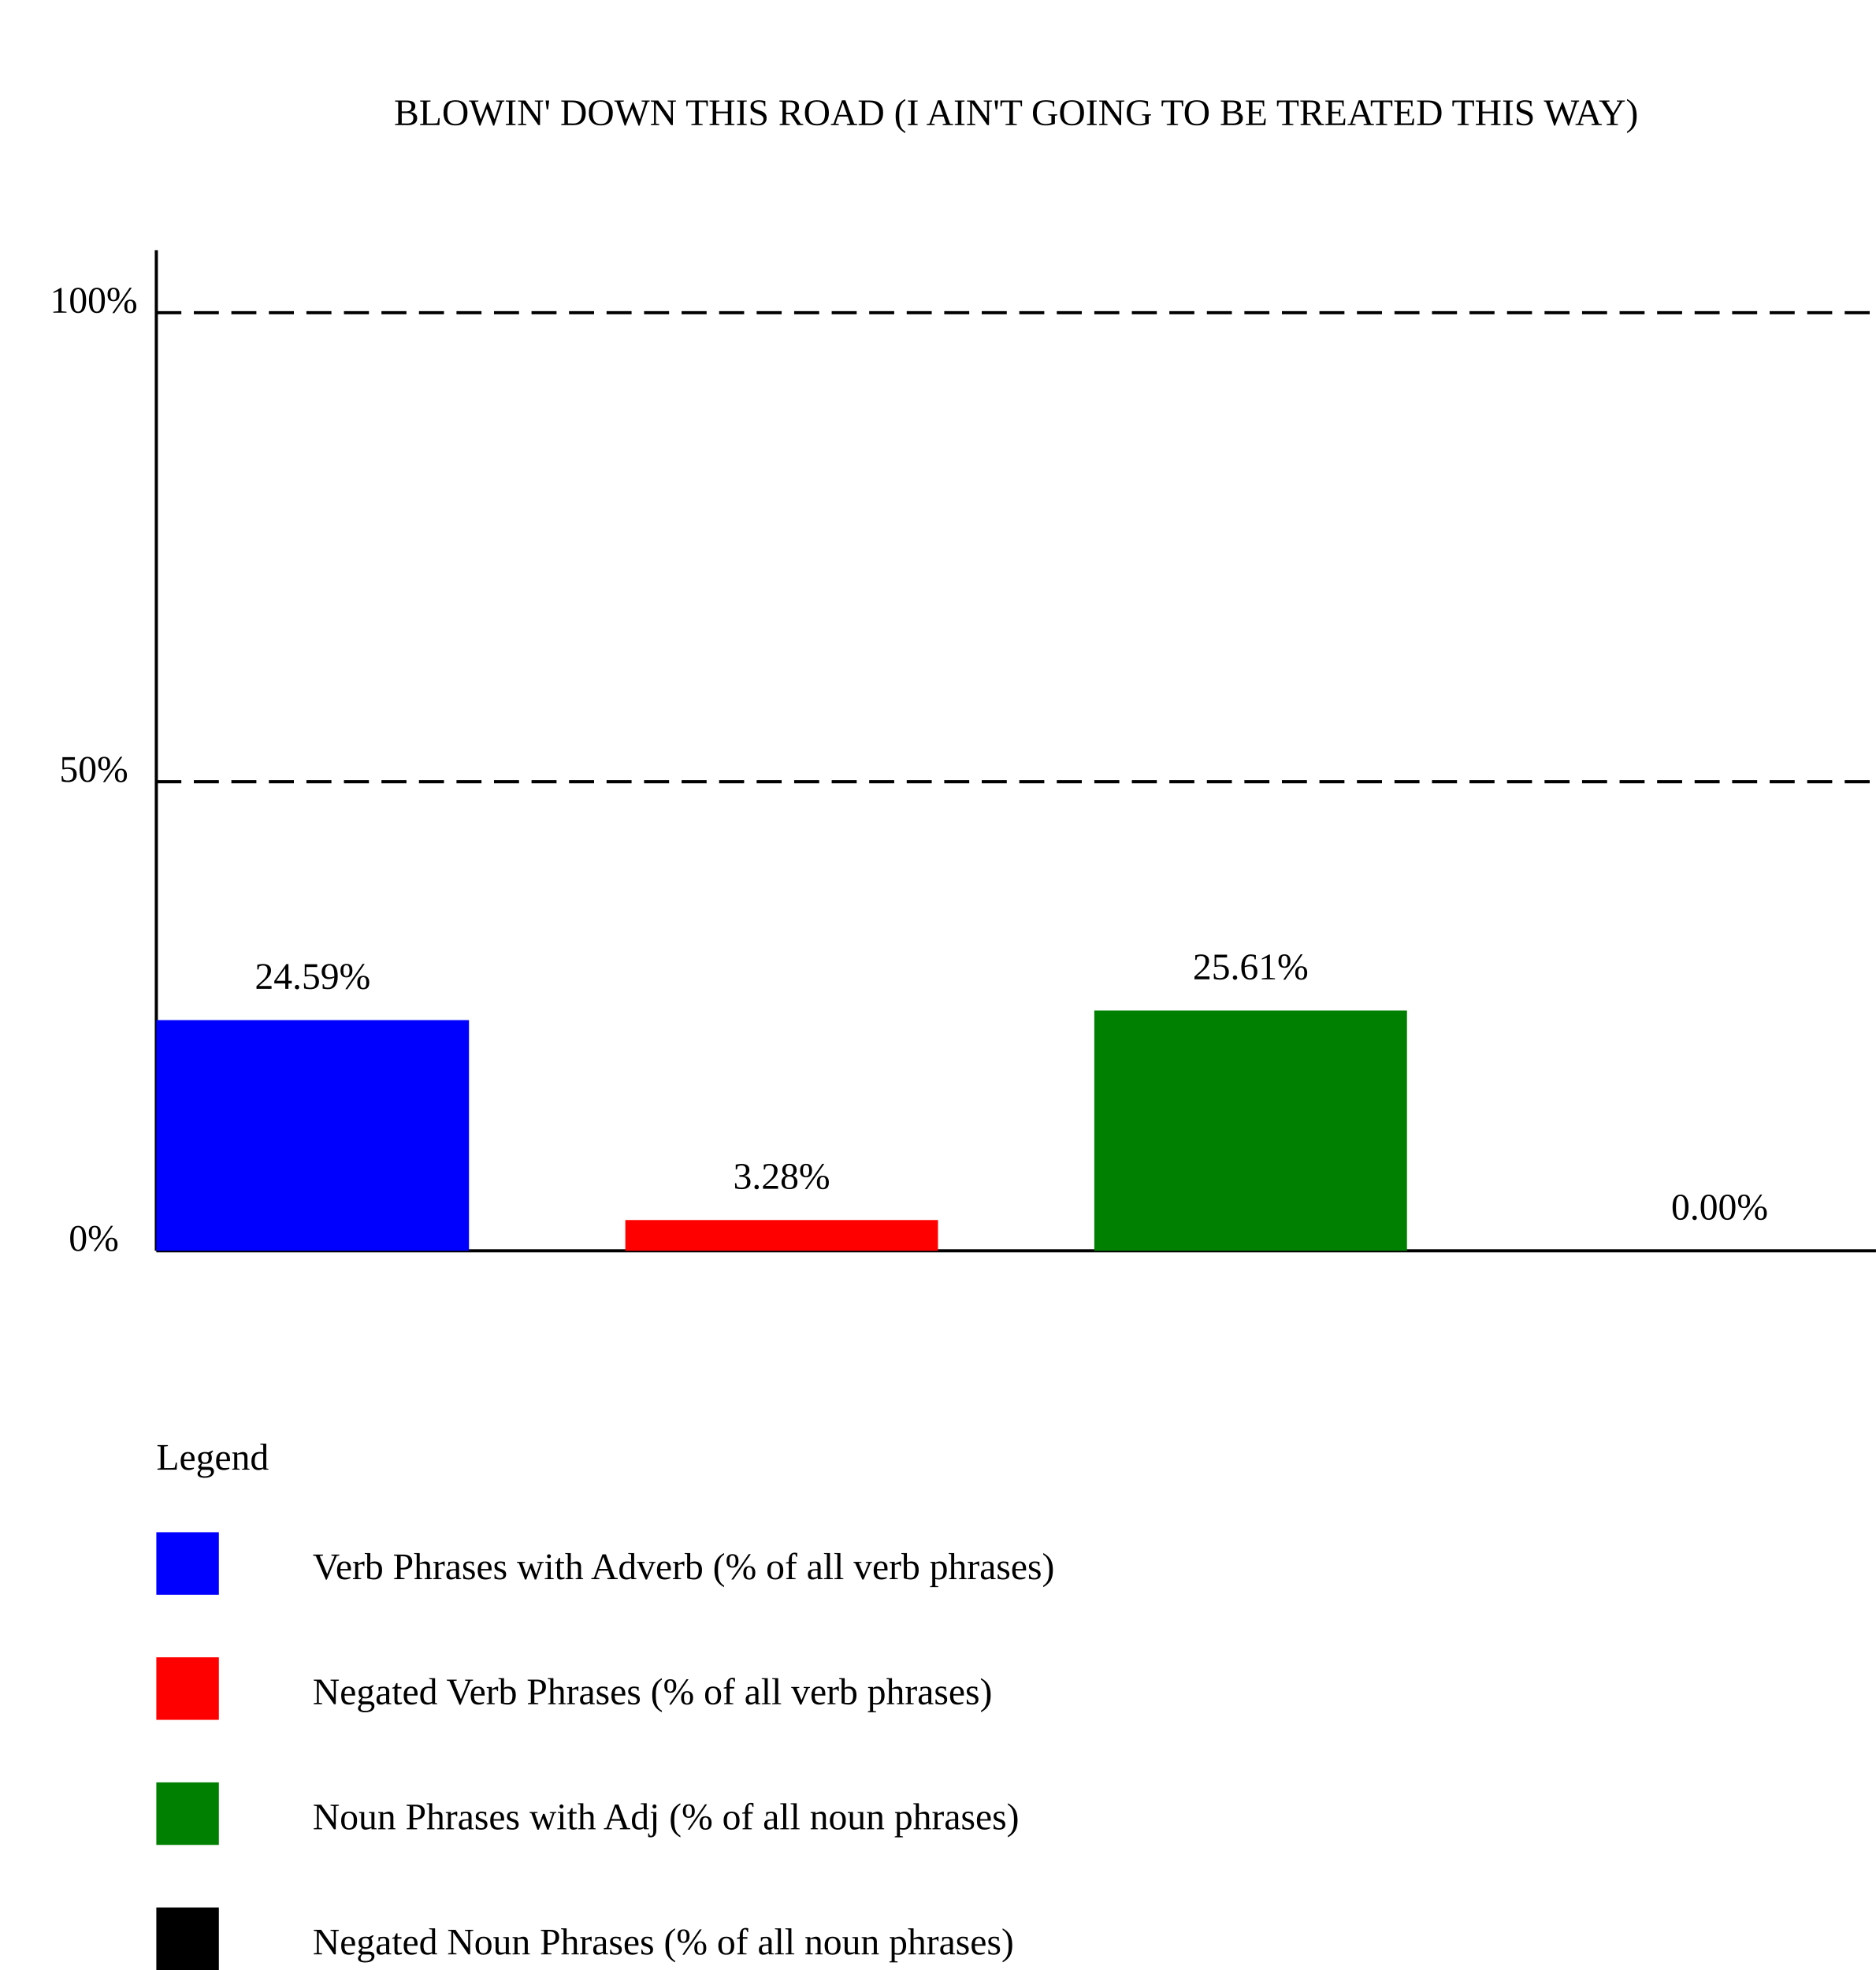
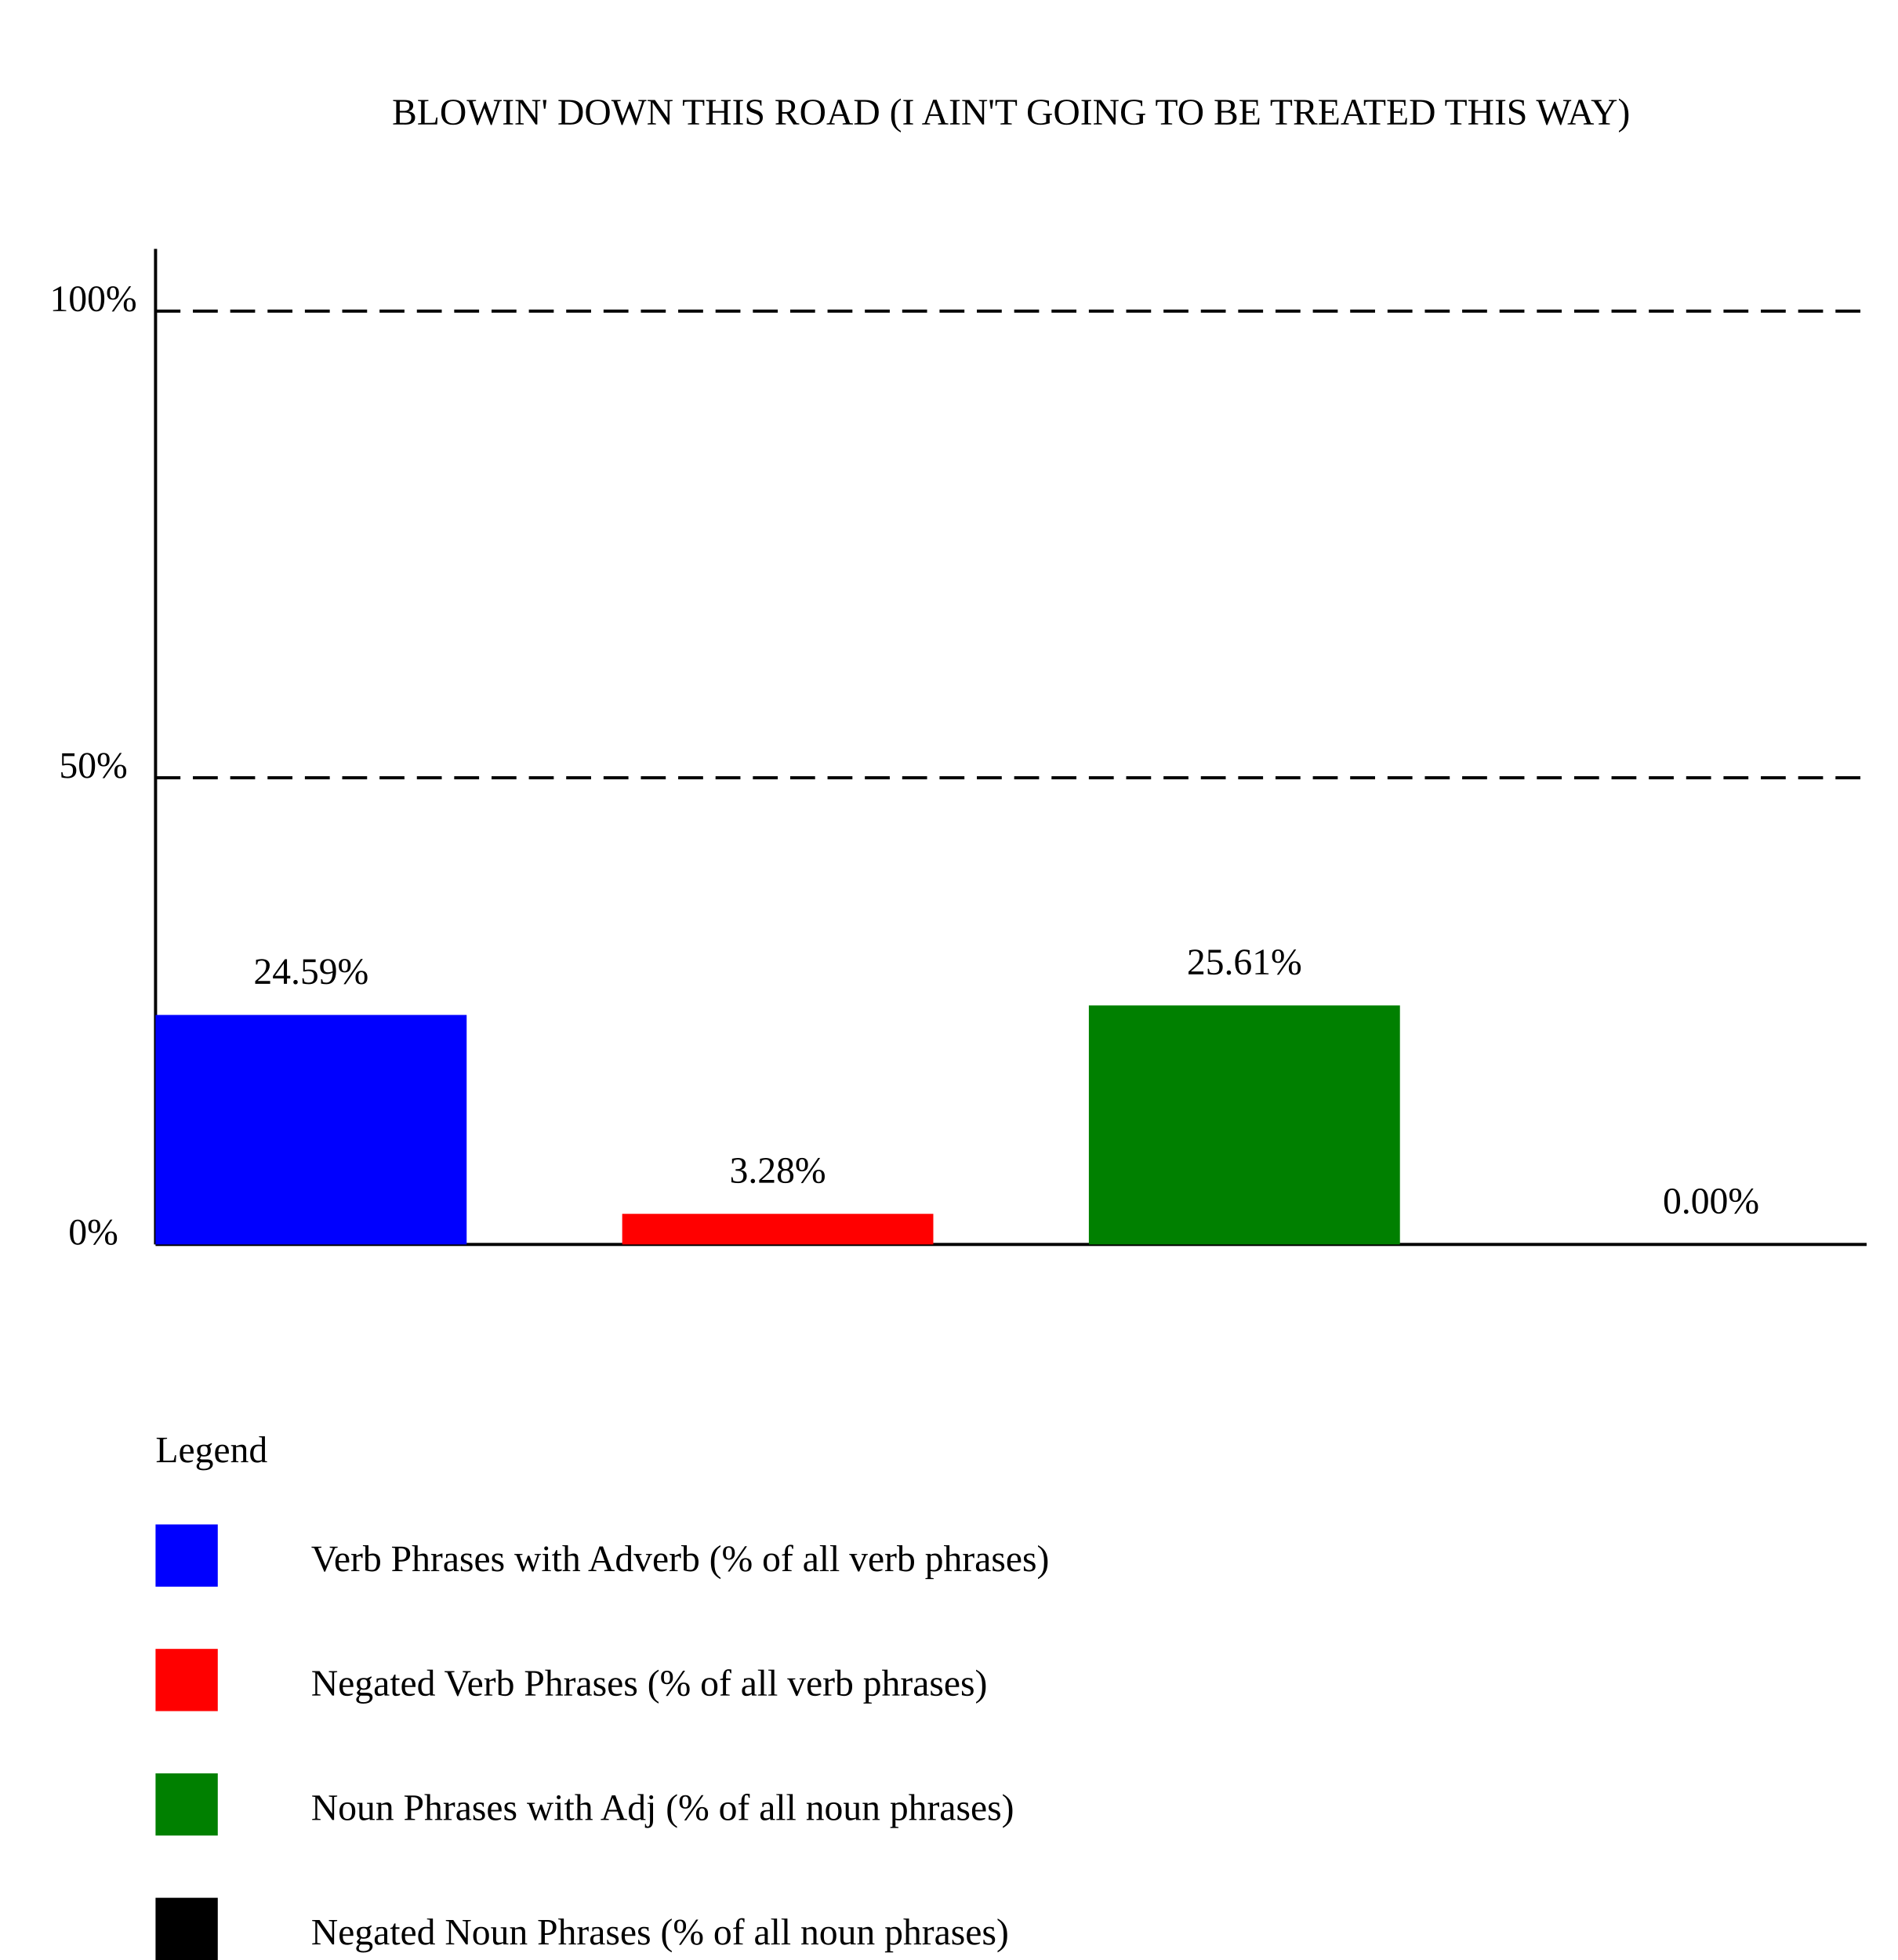
- <svg xmlns="http://www.w3.org/2000/svg" width="100%" height="100%" viewBox="0 0 600 630" preserveAspectRatio="xMidYMid">
+ <svg xmlns="http://www.w3.org/2000/svg" width="100%" height="100%" viewBox="0 0 610 630" preserveAspectRatio="xMidYMid">
  <text x="325" y="40" text-anchor="middle">BLOWIN' DOWN THIS ROAD (I AIN'T GOING TO BE TREATED THIS WAY) </text>
  <line x1="50" y1="400" x2="600" y2="400" style="stroke:rgb(0,0,0);stroke-width:1" />
  <line x1="50" y1="400" x2="50" y2="80" style="stroke:rgb(0,0,0);stroke-width:1" />
  <text x="30" y="400" text-anchor="middle">0%</text>
  <text x="30" y="250" text-anchor="middle">50%</text>
  <text x="30" y="100" text-anchor="middle">100%</text>
  <line x1="50" y1="250" x2="600" y2="250" style="stroke:rgb(0,0,0);stroke-width:1" stroke-dasharray="8 4" />
  <line x1="50" y1="100" x2="600" y2="100" style="stroke:rgb(0,0,0);stroke-width:1" stroke-dasharray="8 4" />
  <rect x="50" y="326.23" width="100" height="73.77" style="fill:blue" />
  <rect x="200" y="390.164" width="100" height="9.836" style="fill:red" />
  <rect x="350" y="323.171" width="100" height="76.829" style="fill:green" />
  <rect x="500" y="400" width="100" height="0" style="fill:black" />
  <text x="100" y="316.23" text-anchor="middle">24.59%</text>
  <text x="250" y="380.164" text-anchor="middle">3.28%</text>
  <text x="400" y="313.171" text-anchor="middle">25.61%</text>
  <text x="550" y="390" text-anchor="middle">0.00%</text>
  <text x="50" y="470" text-anchor="left">Legend</text>
  <rect x="50" y="490" width="20" height="20" style="fill:blue" />
  <text x="100" y="505" text-anchor="left">Verb Phrases with Adverb (% of all verb phrases)</text>
  <rect x="50" y="530" width="20" height="20" style="fill:red" />
  <text x="100" y="545" text-anchor="left">Negated Verb Phrases (% of all verb phrases)</text>
  <rect x="50" y="570" width="20" height="20" style="fill:green" />
  <text x="100" y="585" text-anchor="left">Noun Phrases with Adj (% of all noun phrases)</text>
  <rect x="50" y="610" width="20" height="20" style="fill:black" />
  <text x="100" y="625" text-anchor="left">Negated Noun Phrases (% of all noun phrases)</text>
</svg>
